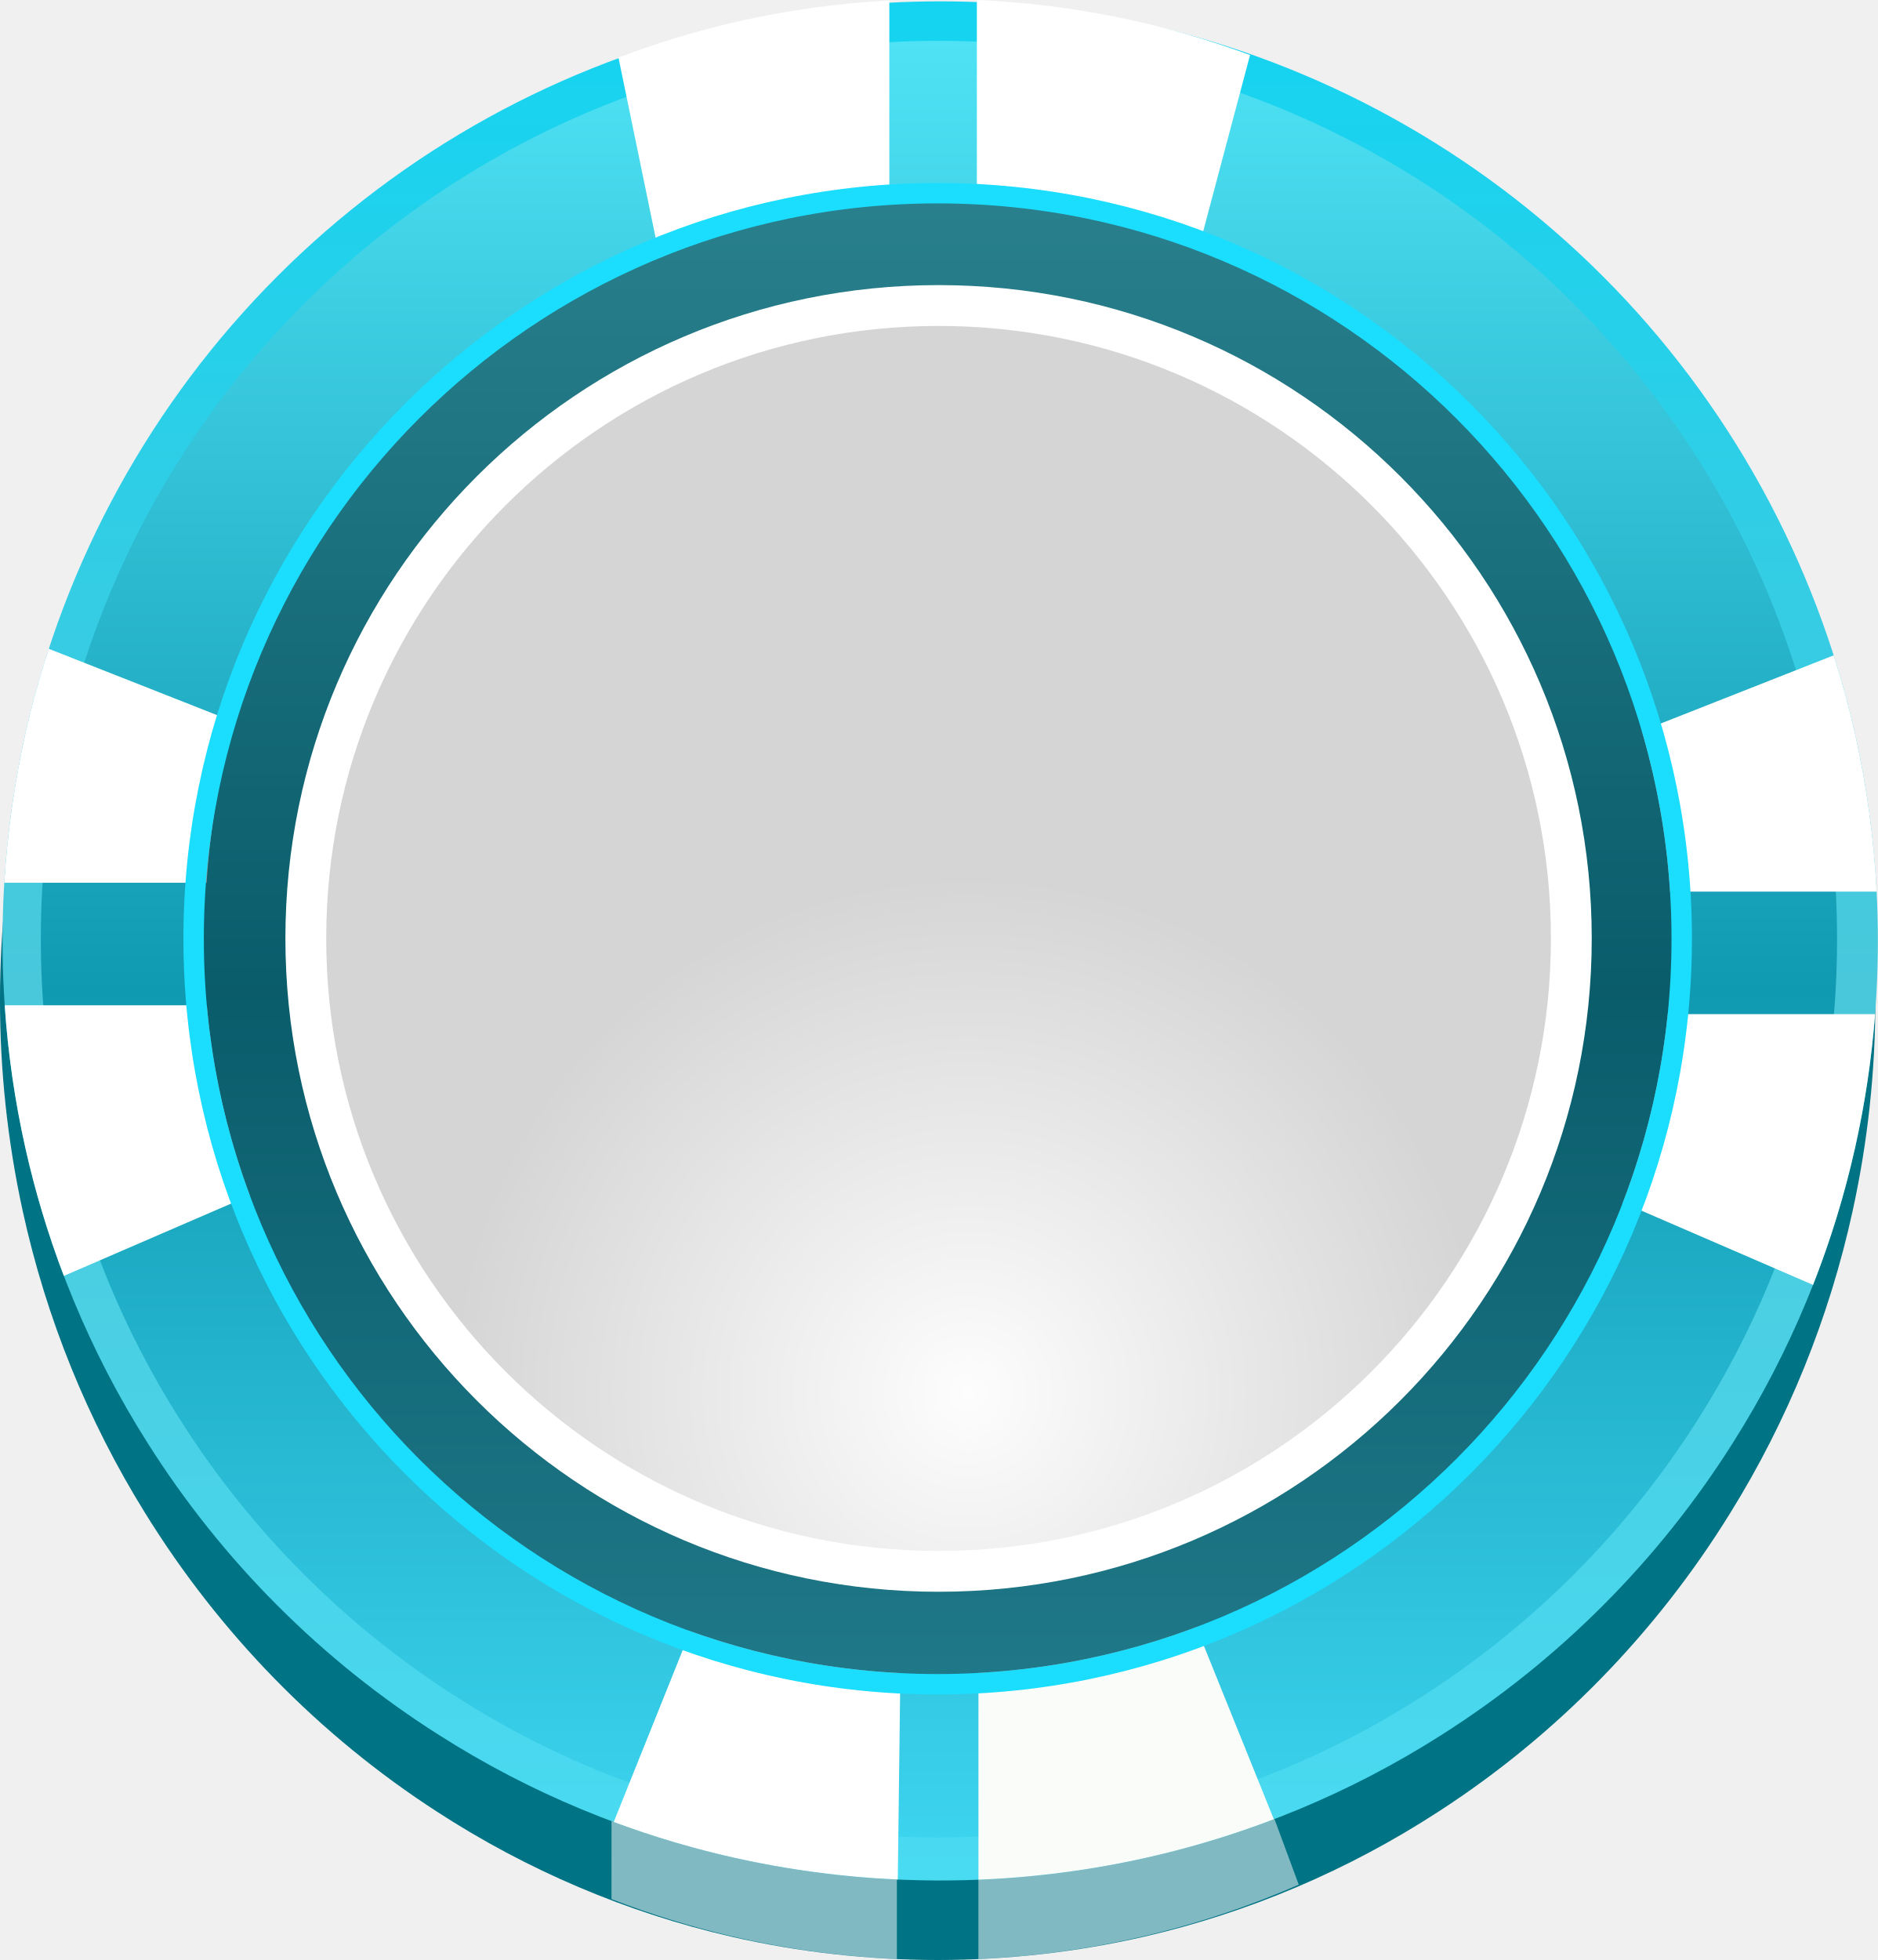
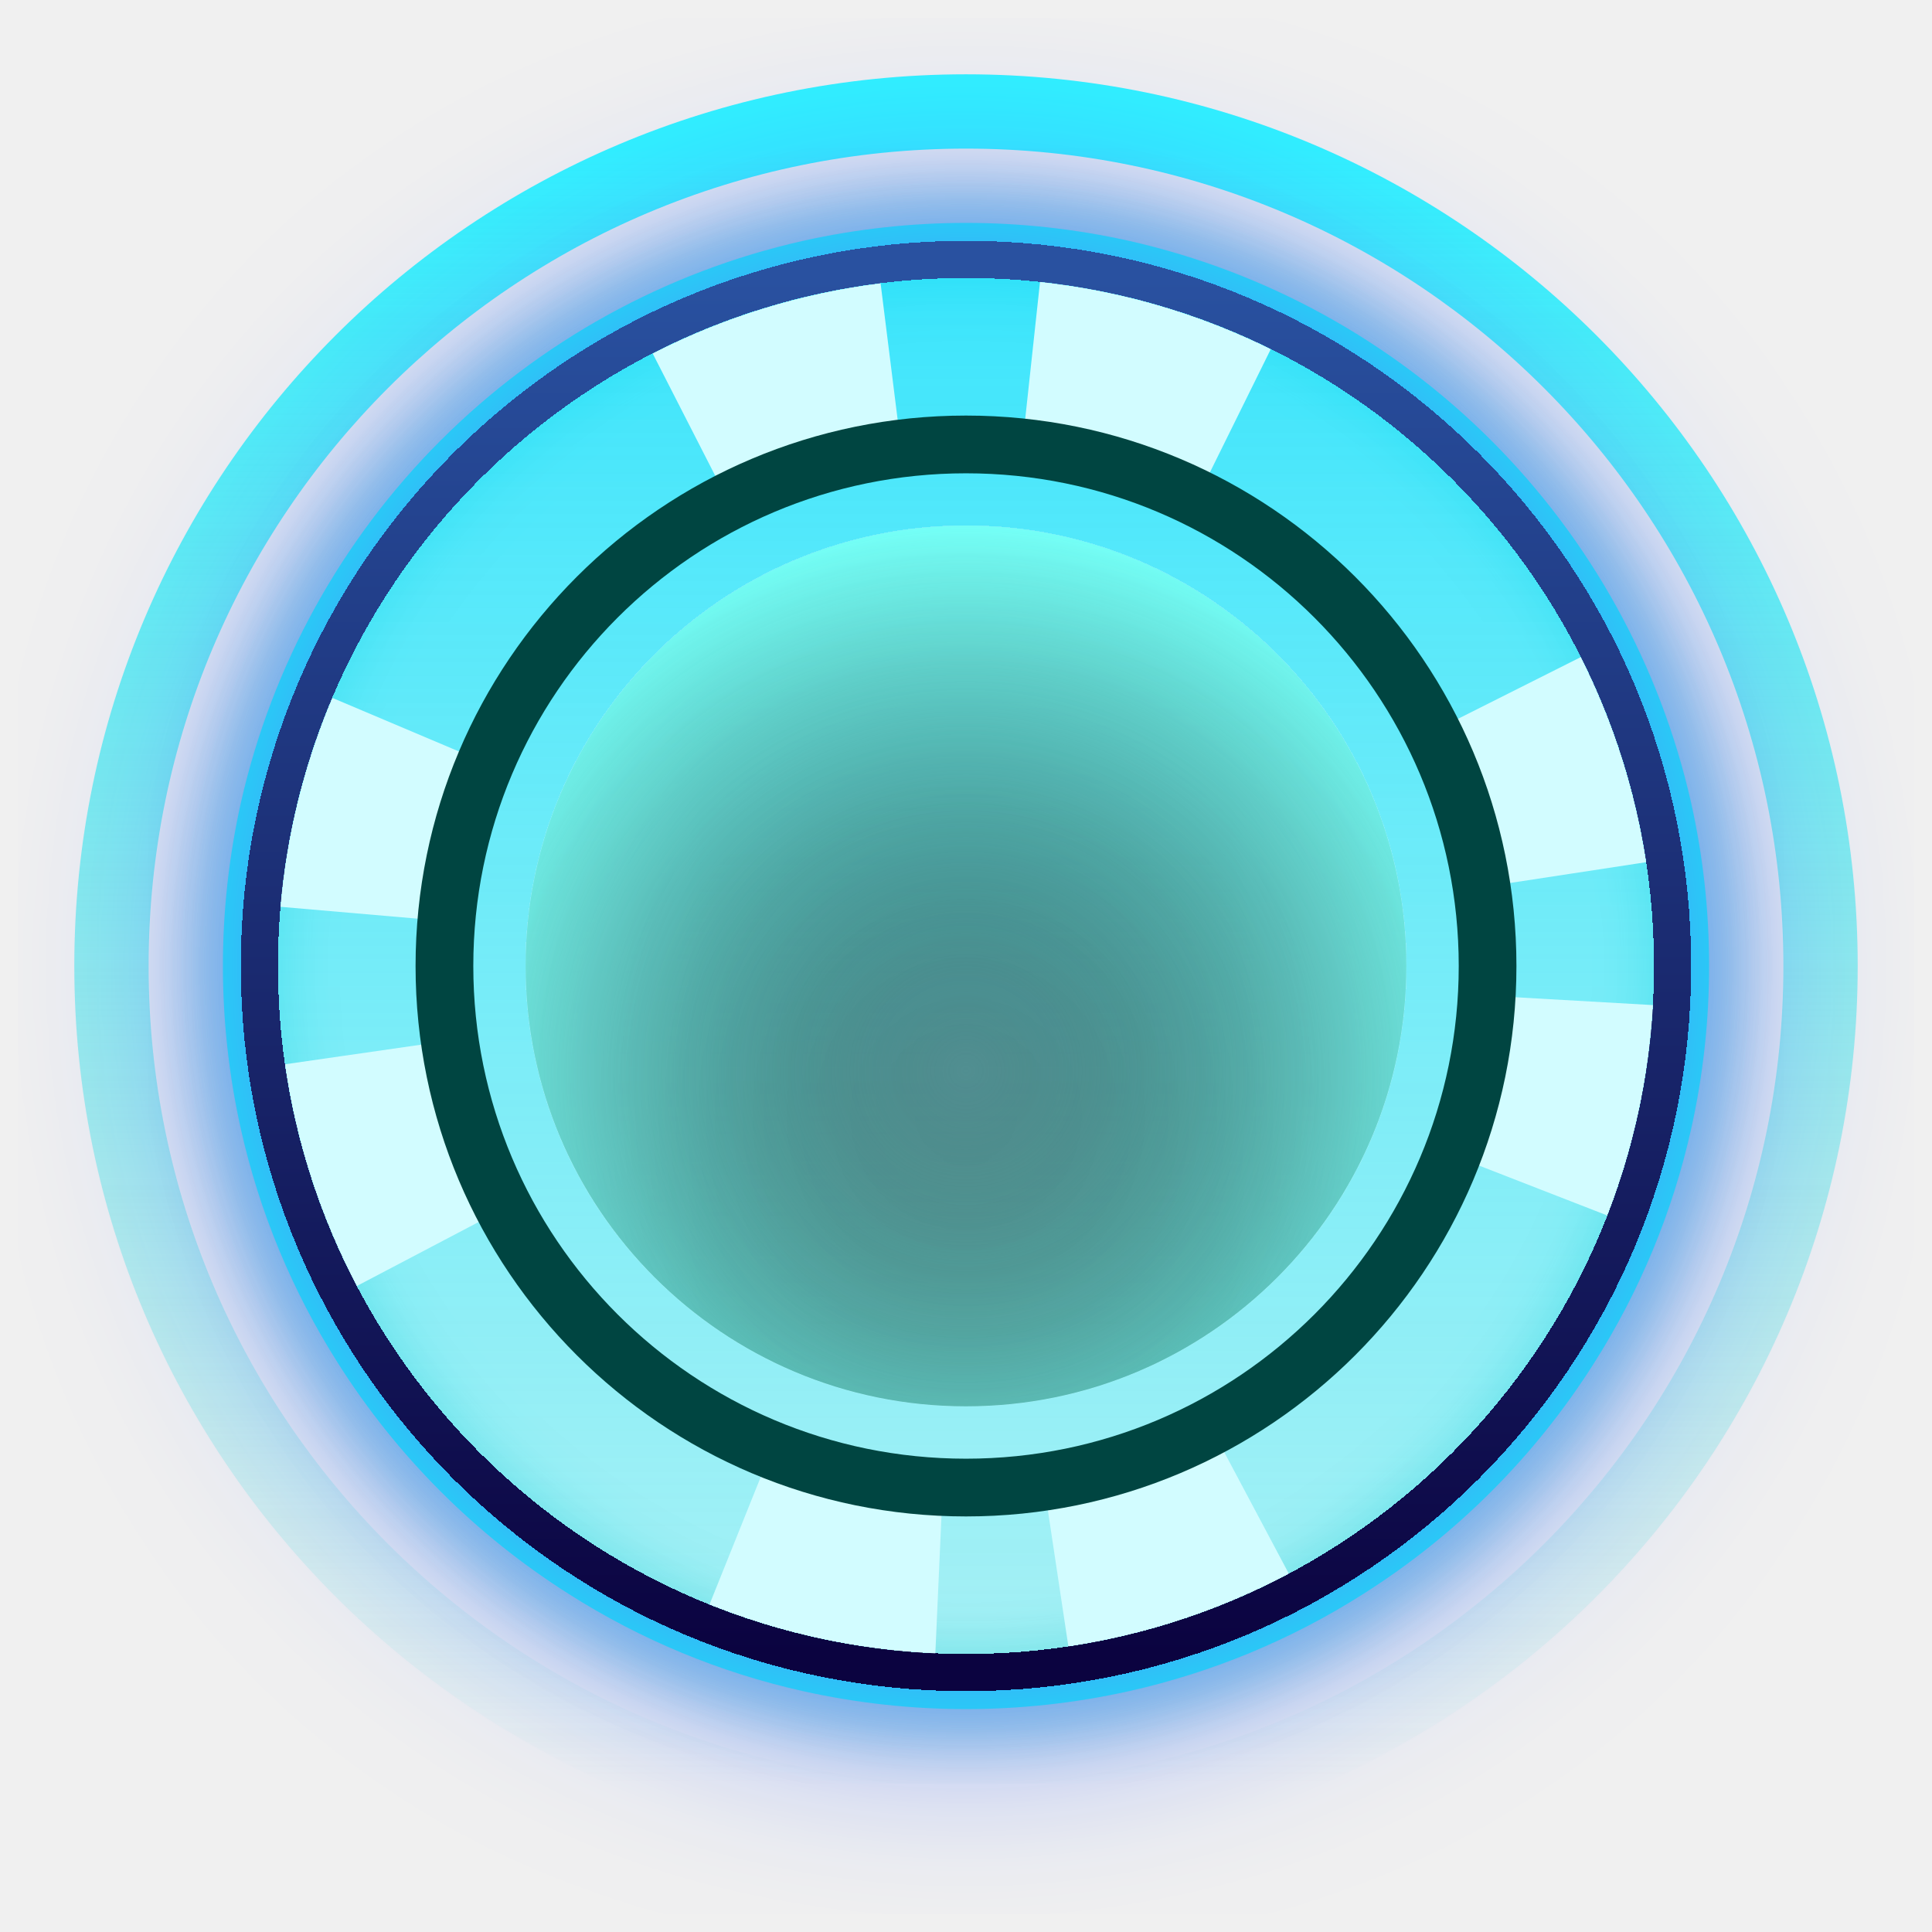
- <svg xmlns="http://www.w3.org/2000/svg" width="46" height="48" viewBox="0 0 46 48" fill="none">
-   <path d="M45.938 24.49C45.94 26.229 45.753 27.963 45.381 29.66C44.807 32.282 43.793 34.783 42.385 37.051C40.563 40 38.123 42.498 35.242 44.363C33.026 45.804 30.583 46.842 28.021 47.43C24.694 48.19 21.244 48.19 17.918 47.43C15.356 46.842 12.913 45.804 10.697 44.363C7.816 42.498 5.376 40 3.553 37.051C2.145 34.783 1.131 32.282 0.557 29.66C-0.186 26.254 -0.186 22.722 0.557 19.316C1.516 14.979 3.656 11.008 6.728 7.864C9.801 4.72 13.68 2.531 17.918 1.55C21.244 0.79 24.694 0.79 28.021 1.55C32.258 2.532 36.137 4.721 39.209 7.865C42.281 11.009 44.421 14.979 45.381 19.316C45.753 21.014 45.94 22.749 45.938 24.49Z" fill="#007384" />
-   <path d="M46 23.043C46.001 24.745 45.814 26.442 45.443 28.103C44.869 30.669 43.855 33.117 42.447 35.337C40.624 38.223 38.184 40.667 35.303 42.493C33.087 43.904 30.644 44.919 28.082 45.494C24.756 46.239 21.306 46.239 17.979 45.494C15.417 44.919 12.974 43.904 10.758 42.493C7.877 40.667 5.437 38.223 3.615 35.337C2.207 33.117 1.193 30.669 0.619 28.103C-0.124 24.769 -0.124 21.312 0.619 17.979C1.578 13.734 3.717 9.848 6.79 6.77C9.862 3.693 13.742 1.551 17.979 0.591C21.306 -0.153 24.756 -0.153 28.082 0.591C32.319 1.552 36.198 3.695 39.27 6.772C42.343 9.849 44.483 13.734 45.443 17.979C45.815 19.641 46.001 21.339 46 23.043Z" fill="url(#paint0_linear)" />
-   <path d="M45 23C45.001 24.628 44.822 26.25 44.466 27.838C43.916 30.292 42.945 32.632 41.597 34.755C39.851 37.514 37.514 39.851 34.755 41.597C32.632 42.945 30.292 43.916 27.838 44.466C24.652 45.178 21.348 45.178 18.162 44.466C15.708 43.916 13.368 42.945 11.245 41.597C8.486 39.851 6.149 37.514 4.403 34.755C3.055 32.632 2.084 30.292 1.534 27.838C0.822 24.651 0.822 21.346 1.534 18.158C2.452 14.1 4.502 10.384 7.444 7.442C10.387 4.5 14.103 2.451 18.162 1.534C21.348 0.822 24.652 0.822 27.838 1.534C31.896 2.452 35.612 4.501 38.554 7.443C41.497 10.385 43.547 14.1 44.466 18.158C44.822 19.747 45.001 21.371 45 23Z" fill="url(#paint1_linear)" />
-   <path fill-rule="evenodd" clip-rule="evenodd" d="M23.967 46.033V47.977C25.328 47.916 26.684 47.73 28.02 47.417C29.32 47.113 30.59 46.69 31.814 46.155L31.219 44.548C30.199 44.938 29.151 45.254 28.082 45.494C26.725 45.798 25.348 45.978 23.967 46.033Z" fill="white" fill-opacity="0.5" />
-   <path fill-rule="evenodd" clip-rule="evenodd" d="M14.98 44.6L14.979 46.508C15.937 46.879 16.918 47.183 17.918 47.418C19.254 47.73 20.61 47.916 21.97 47.977V46.028C20.631 45.967 19.296 45.789 17.979 45.494C16.958 45.265 15.956 44.966 14.98 44.6Z" fill="white" fill-opacity="0.5" />
-   <path fill-rule="evenodd" clip-rule="evenodd" d="M44.918 16.049C45.12 16.683 45.296 17.326 45.443 17.979C45.727 19.247 45.903 20.538 45.97 21.835H40.909C40.823 20.477 40.587 19.161 40.218 17.901L44.918 16.049Z" fill="white" />
-   <path fill-rule="evenodd" clip-rule="evenodd" d="M39.753 29.452C40.313 27.995 40.688 26.447 40.852 24.836H45.932C45.847 25.934 45.684 27.026 45.443 28.103C45.186 29.251 44.841 30.376 44.412 31.467L39.753 29.452Z" fill="white" />
-   <path fill-rule="evenodd" clip-rule="evenodd" d="M23.929 0C25.302 0.06 26.671 0.247 28.02 0.562C28.904 0.771 29.773 1.034 30.621 1.348L29.352 6.121C27.653 5.364 25.83 4.9 23.929 4.782V0Z" fill="white" />
-   <path fill-rule="evenodd" clip-rule="evenodd" d="M21.785 0.011V4.798C19.806 4.949 17.915 5.475 16.162 6.317L15.15 1.41C16.052 1.068 16.976 0.784 17.918 0.562C19.194 0.264 20.487 0.08 21.785 0.011Z" fill="white" />
-   <path fill-rule="evenodd" clip-rule="evenodd" d="M5.066 24.619C5.211 26.244 5.572 27.806 6.12 29.277L1.564 31.247C1.175 30.225 0.858 29.174 0.619 28.103C0.362 26.953 0.194 25.788 0.115 24.619H5.066Z" fill="white" />
-   <path fill-rule="evenodd" clip-rule="evenodd" d="M0.105 21.618C0.18 20.397 0.351 19.18 0.619 17.979C0.778 17.271 0.971 16.574 1.195 15.889L5.751 17.684C5.382 18.944 5.146 20.261 5.06 21.618H0.105Z" fill="white" />
-   <path fill-rule="evenodd" clip-rule="evenodd" d="M23.968 40.97C25.837 40.867 27.631 40.478 29.305 39.847L31.204 44.553C30.189 44.941 29.146 45.255 28.082 45.494C26.726 45.798 25.349 45.978 23.968 46.033V40.97Z" fill="#F9FCF8" />
-   <path fill-rule="evenodd" clip-rule="evenodd" d="M16.91 39.948C18.53 40.529 20.258 40.884 22.055 40.974L21.992 46.029C20.646 45.969 19.303 45.79 17.98 45.494C16.977 45.269 15.993 44.977 15.034 44.62L16.91 39.948Z" fill="white" />
-   <path d="M22.969 41.247C33.036 41.247 41.195 33.072 41.195 22.989C41.195 12.906 33.036 4.731 22.969 4.731C12.903 4.731 4.743 12.906 4.743 22.989C4.743 33.072 12.903 41.247 22.969 41.247Z" fill="black" fill-opacity="0.4" stroke="#1BDDFE" stroke-width="0.5" />
-   <path d="M38.491 22.982C38.491 31.543 31.551 38.482 22.991 38.482C14.43 38.482 7.491 31.543 7.491 22.982C7.491 14.422 14.43 7.482 22.991 7.482C31.551 7.482 38.491 14.422 38.491 22.982Z" fill="url(#paint2_radial)" stroke="white" />
+ <svg xmlns="http://www.w3.org/2000/svg" width="52" height="52" viewBox="0 0 52 52" fill="none">
+   <path fill-rule="evenodd" clip-rule="evenodd" d="M26 50C12.745 50 2 39.255 2 26C2 12.745 12.745 2 26 2C39.255 2 50 12.745 50 26C50 39.255 39.255 50 26 50ZM26 4C13.85 4 4 13.85 4 26C4 38.15 13.85 48 26 48C38.15 48 48 38.15 48 26C48 13.85 38.15 4 26 4Z" fill="url(#paint0_linear_3320_74568)" />
+   <g filter="url(#filter0_dd_3320_74568)">
+     <path fill-rule="evenodd" clip-rule="evenodd" d="M45.515 30.398C45.838 28.955 46.001 27.48 46 26C46.001 24.519 45.839 23.043 45.515 21.598C44.679 17.909 42.816 14.532 40.14 11.857C37.465 9.183 34.088 7.32 30.398 6.485C27.502 5.838 24.498 5.838 21.602 6.485C17.912 7.319 14.534 9.182 11.858 11.856C9.183 14.531 7.32 17.909 6.485 21.598C5.838 24.496 5.838 27.501 6.485 30.398C6.985 32.629 7.868 34.756 9.094 36.686C10.681 39.195 12.805 41.319 15.314 42.906C17.244 44.132 19.371 45.015 21.602 45.515C24.498 46.162 27.502 46.162 30.398 45.515C32.629 45.015 34.756 44.132 36.686 42.906C39.195 41.319 41.319 39.195 42.906 36.686C44.132 34.756 45.015 32.629 45.515 30.398ZM44.792 30.235C45.103 28.845 45.26 27.425 45.259 26C45.26 24.574 45.103 23.153 44.792 21.761C43.987 18.209 42.193 14.957 39.617 12.381C37.041 9.806 33.788 8.012 30.235 7.208C27.446 6.585 24.554 6.585 21.764 7.208C18.211 8.011 14.958 9.805 12.382 12.38C9.806 14.956 8.012 18.209 7.208 21.761C6.585 24.552 6.585 27.445 7.208 30.235C7.689 32.384 8.539 34.432 9.72 36.29C11.248 38.706 13.294 40.752 15.71 42.28C17.568 43.461 19.616 44.311 21.764 44.792C24.554 45.415 27.446 45.415 30.235 44.792C32.383 44.311 34.432 43.461 36.29 42.28C38.706 40.752 40.752 38.706 42.28 36.29C43.46 34.432 44.31 32.384 44.792 30.235Z" fill="#10FFF1" />
+   </g>
+   <g filter="url(#filter1_d_3320_74568)">
+     <rect x="7.481" y="7.481" width="37.037" height="37.037" rx="18.518" fill="url(#paint1_linear_3320_74568)" shape-rendering="crispEdges" />
+     <rect x="6.981" y="6.981" width="38.037" height="38.037" rx="19.018" stroke="url(#paint2_linear_3320_74568)" shape-rendering="crispEdges" />
+   </g>
+   <g filter="url(#filter2_i_3320_74568)">
+     <circle cx="11.852" cy="11.852" r="11.852" transform="matrix(1 0 0 -1 14.1475 37.8518)" fill="url(#paint3_radial_3320_74568)" />
+   </g>
+   <path d="M25.175 44.499C23.089 44.407 21.034 43.962 19.097 43.183L20.503 39.684C22.045 40.304 23.682 40.658 25.343 40.733L25.175 44.499Z" fill="#D2FCFF" />
+   <path d="M34.688 42.354C32.835 43.338 30.829 44 28.755 44.312L28.179 40.486C29.82 40.239 31.407 39.715 32.872 38.937L34.688 42.354Z" fill="#D2FCFF" />
+   <path d="M23.701 7.625C21.562 7.893 19.486 8.532 17.567 9.514L19.4 13.098C20.902 12.33 22.527 11.83 24.201 11.62L23.701 7.625Z" fill="#D2FCFF" />
+   <path d="M34.203 9.398C32.255 8.435 30.153 7.823 27.992 7.589L27.547 11.706C29.224 11.887 30.857 12.362 32.369 13.11L34.203 9.398Z" fill="#D2FCFF" />
+   <path d="M43.258 32.714C43.963 30.903 44.378 28.992 44.489 27.052L40.56 26.828C40.473 28.356 40.146 29.861 39.591 31.287L43.258 32.714Z" fill="#D2FCFF" />
+   <path d="M42.547 17.686C43.42 19.422 44.013 21.285 44.306 23.206L40.416 23.8C40.185 22.287 39.718 20.82 39.031 19.453L42.547 17.686Z" fill="#D2FCFF" />
+   <path d="M7.672 28.645C7.972 30.73 8.627 32.748 9.606 34.612L12.909 32.877C12.127 31.388 11.605 29.777 11.364 28.113L7.672 28.645Z" fill="#D2FCFF" />
+   <path d="M8.945 18.784C8.188 20.574 7.717 22.471 7.55 24.407L11.283 24.73C11.416 23.185 11.792 21.672 12.396 20.244L8.945 18.784Z" fill="#D2FCFF" />
+   <path d="M40.815 26C40.815 17.818 34.182 11.185 26 11.185C17.818 11.185 11.185 17.818 11.185 26C11.185 34.182 17.818 40.815 26 40.815C34.182 40.815 40.815 34.182 40.815 26ZM12.739 26C12.739 18.676 18.676 12.739 26 12.739C33.324 12.739 39.262 18.676 39.262 26C39.262 33.324 33.324 39.261 26 39.261C18.676 39.261 12.739 33.324 12.739 26Z" fill="#004541" />
  <defs>
-     <linearGradient id="paint0_linear" x1="23.031" y1="0.033" x2="23.031" y2="46.053" gradientUnits="userSpaceOnUse">
-       <stop stop-color="#14D4F1" />
-       <stop offset="0.529" stop-color="#4AC8DB" />
-       <stop offset="1" stop-color="#49DBF2" />
+     <filter id="filter0_dd_3320_74568" x="4" y="4" width="44" height="44" filterUnits="userSpaceOnUse" color-interpolation-filters="sRGB">
+       <feFlood flood-opacity="0" result="BackgroundImageFix" />
+       <feColorMatrix in="SourceAlpha" type="matrix" values="0 0 0 0 0 0 0 0 0 0 0 0 0 0 0 0 0 0 127 0" result="hardAlpha" />
+       <feOffset />
+       <feGaussianBlur stdDeviation="1" />
+       <feColorMatrix type="matrix" values="0 0 0 0 0.078 0 0 0 0 0.465 0 0 0 0 0.49 0 0 0 1 0" />
+       <feBlend mode="normal" in2="BackgroundImageFix" result="effect1_dropShadow_3320_74568" />
+       <feColorMatrix in="SourceAlpha" type="matrix" values="0 0 0 0 0 0 0 0 0 0 0 0 0 0 0 0 0 0 127 0" result="hardAlpha" />
+       <feOffset />
+       <feGaussianBlur stdDeviation="1" />
+       <feColorMatrix type="matrix" values="0 0 0 0 0.446 0 0 0 0 1 0 0 0 0 1 0 0 0 1 0" />
+       <feBlend mode="normal" in2="effect1_dropShadow_3320_74568" result="effect2_dropShadow_3320_74568" />
+       <feBlend mode="normal" in="SourceGraphic" in2="effect2_dropShadow_3320_74568" result="shape" />
+     </filter>
+     <filter id="filter1_d_3320_74568" x="0.481" y="0.481" width="51.037" height="51.037" filterUnits="userSpaceOnUse" color-interpolation-filters="sRGB">
+       <feFlood flood-opacity="0" result="BackgroundImageFix" />
+       <feColorMatrix in="SourceAlpha" type="matrix" values="0 0 0 0 0 0 0 0 0 0 0 0 0 0 0 0 0 0 127 0" result="hardAlpha" />
+       <feOffset />
+       <feGaussianBlur stdDeviation="3" />
+       <feComposite in2="hardAlpha" operator="out" />
+       <feColorMatrix type="matrix" values="0 0 0 0 0.321 0 0 0 0 0.47 0 0 0 0 1 0 0 0 1 0" />
+       <feBlend mode="normal" in2="BackgroundImageFix" result="effect1_dropShadow_3320_74568" />
+       <feBlend mode="normal" in="SourceGraphic" in2="effect1_dropShadow_3320_74568" result="shape" />
+     </filter>
+     <filter id="filter2_i_3320_74568" x="14.148" y="14.148" width="23.704" height="27.704" filterUnits="userSpaceOnUse" color-interpolation-filters="sRGB">
+       <feFlood flood-opacity="0" result="BackgroundImageFix" />
+       <feBlend mode="normal" in="SourceGraphic" in2="BackgroundImageFix" result="shape" />
+       <feColorMatrix in="SourceAlpha" type="matrix" values="0 0 0 0 0 0 0 0 0 0 0 0 0 0 0 0 0 0 127 0" result="hardAlpha" />
+       <feOffset dy="4" />
+       <feGaussianBlur stdDeviation="5" />
+       <feComposite in2="hardAlpha" operator="arithmetic" k2="-1" k3="1" />
+       <feColorMatrix type="matrix" values="0 0 0 0 1 0 0 0 0 1 0 0 0 0 1 0 0 0 0.25 0" />
+       <feBlend mode="normal" in2="shape" result="effect1_innerShadow_3320_74568" />
+     </filter>
+     <linearGradient id="paint0_linear_3320_74568" x1="26" y1="4" x2="26" y2="48" gradientUnits="userSpaceOnUse">
+       <stop stop-color="#2FF3FF" />
+       <stop offset="1" stop-color="#2CDCD1" stop-opacity="0" />
    </linearGradient>
-     <linearGradient id="paint1_linear" x1="23" y1="1" x2="23" y2="45" gradientUnits="userSpaceOnUse">
-       <stop stop-color="#4FE2F5" />
-       <stop offset="0.529" stop-color="#109AB2" />
-       <stop offset="1" stop-color="#3CD3EE" />
+     <linearGradient id="paint1_linear_3320_74568" x1="24.962" y1="7.481" x2="24.962" y2="44.519" gradientUnits="userSpaceOnUse">
+       <stop stop-color="#0FE2FF" stop-opacity="0.8" />
+       <stop offset="1" stop-color="#37F0FC" stop-opacity="0.4" />
    </linearGradient>
-     <radialGradient id="paint2_radial" cx="0" cy="0" r="1" gradientUnits="userSpaceOnUse" gradientTransform="translate(23.7151 34.0853) rotate(90) scale(15.3089)">
-       <stop stop-color="#FDFDFD" />
-       <stop offset="0.825" stop-color="#D5D5D5" />
+     <linearGradient id="paint2_linear_3320_74568" x1="26" y1="7.481" x2="26" y2="44.519" gradientUnits="userSpaceOnUse">
+       <stop stop-color="#2951A0" />
+       <stop offset="1" stop-color="#0B0340" />
+     </linearGradient>
+     <radialGradient id="paint3_radial_3320_74568" cx="0" cy="0" r="1" gradientUnits="userSpaceOnUse" gradientTransform="translate(11.8518 9.02907) rotate(90) scale(14.6746)">
+       <stop stop-color="#0F0900" stop-opacity="0.42" />
+       <stop offset="1" stop-color="#4EFFF4" />
    </radialGradient>
  </defs>
</svg>
